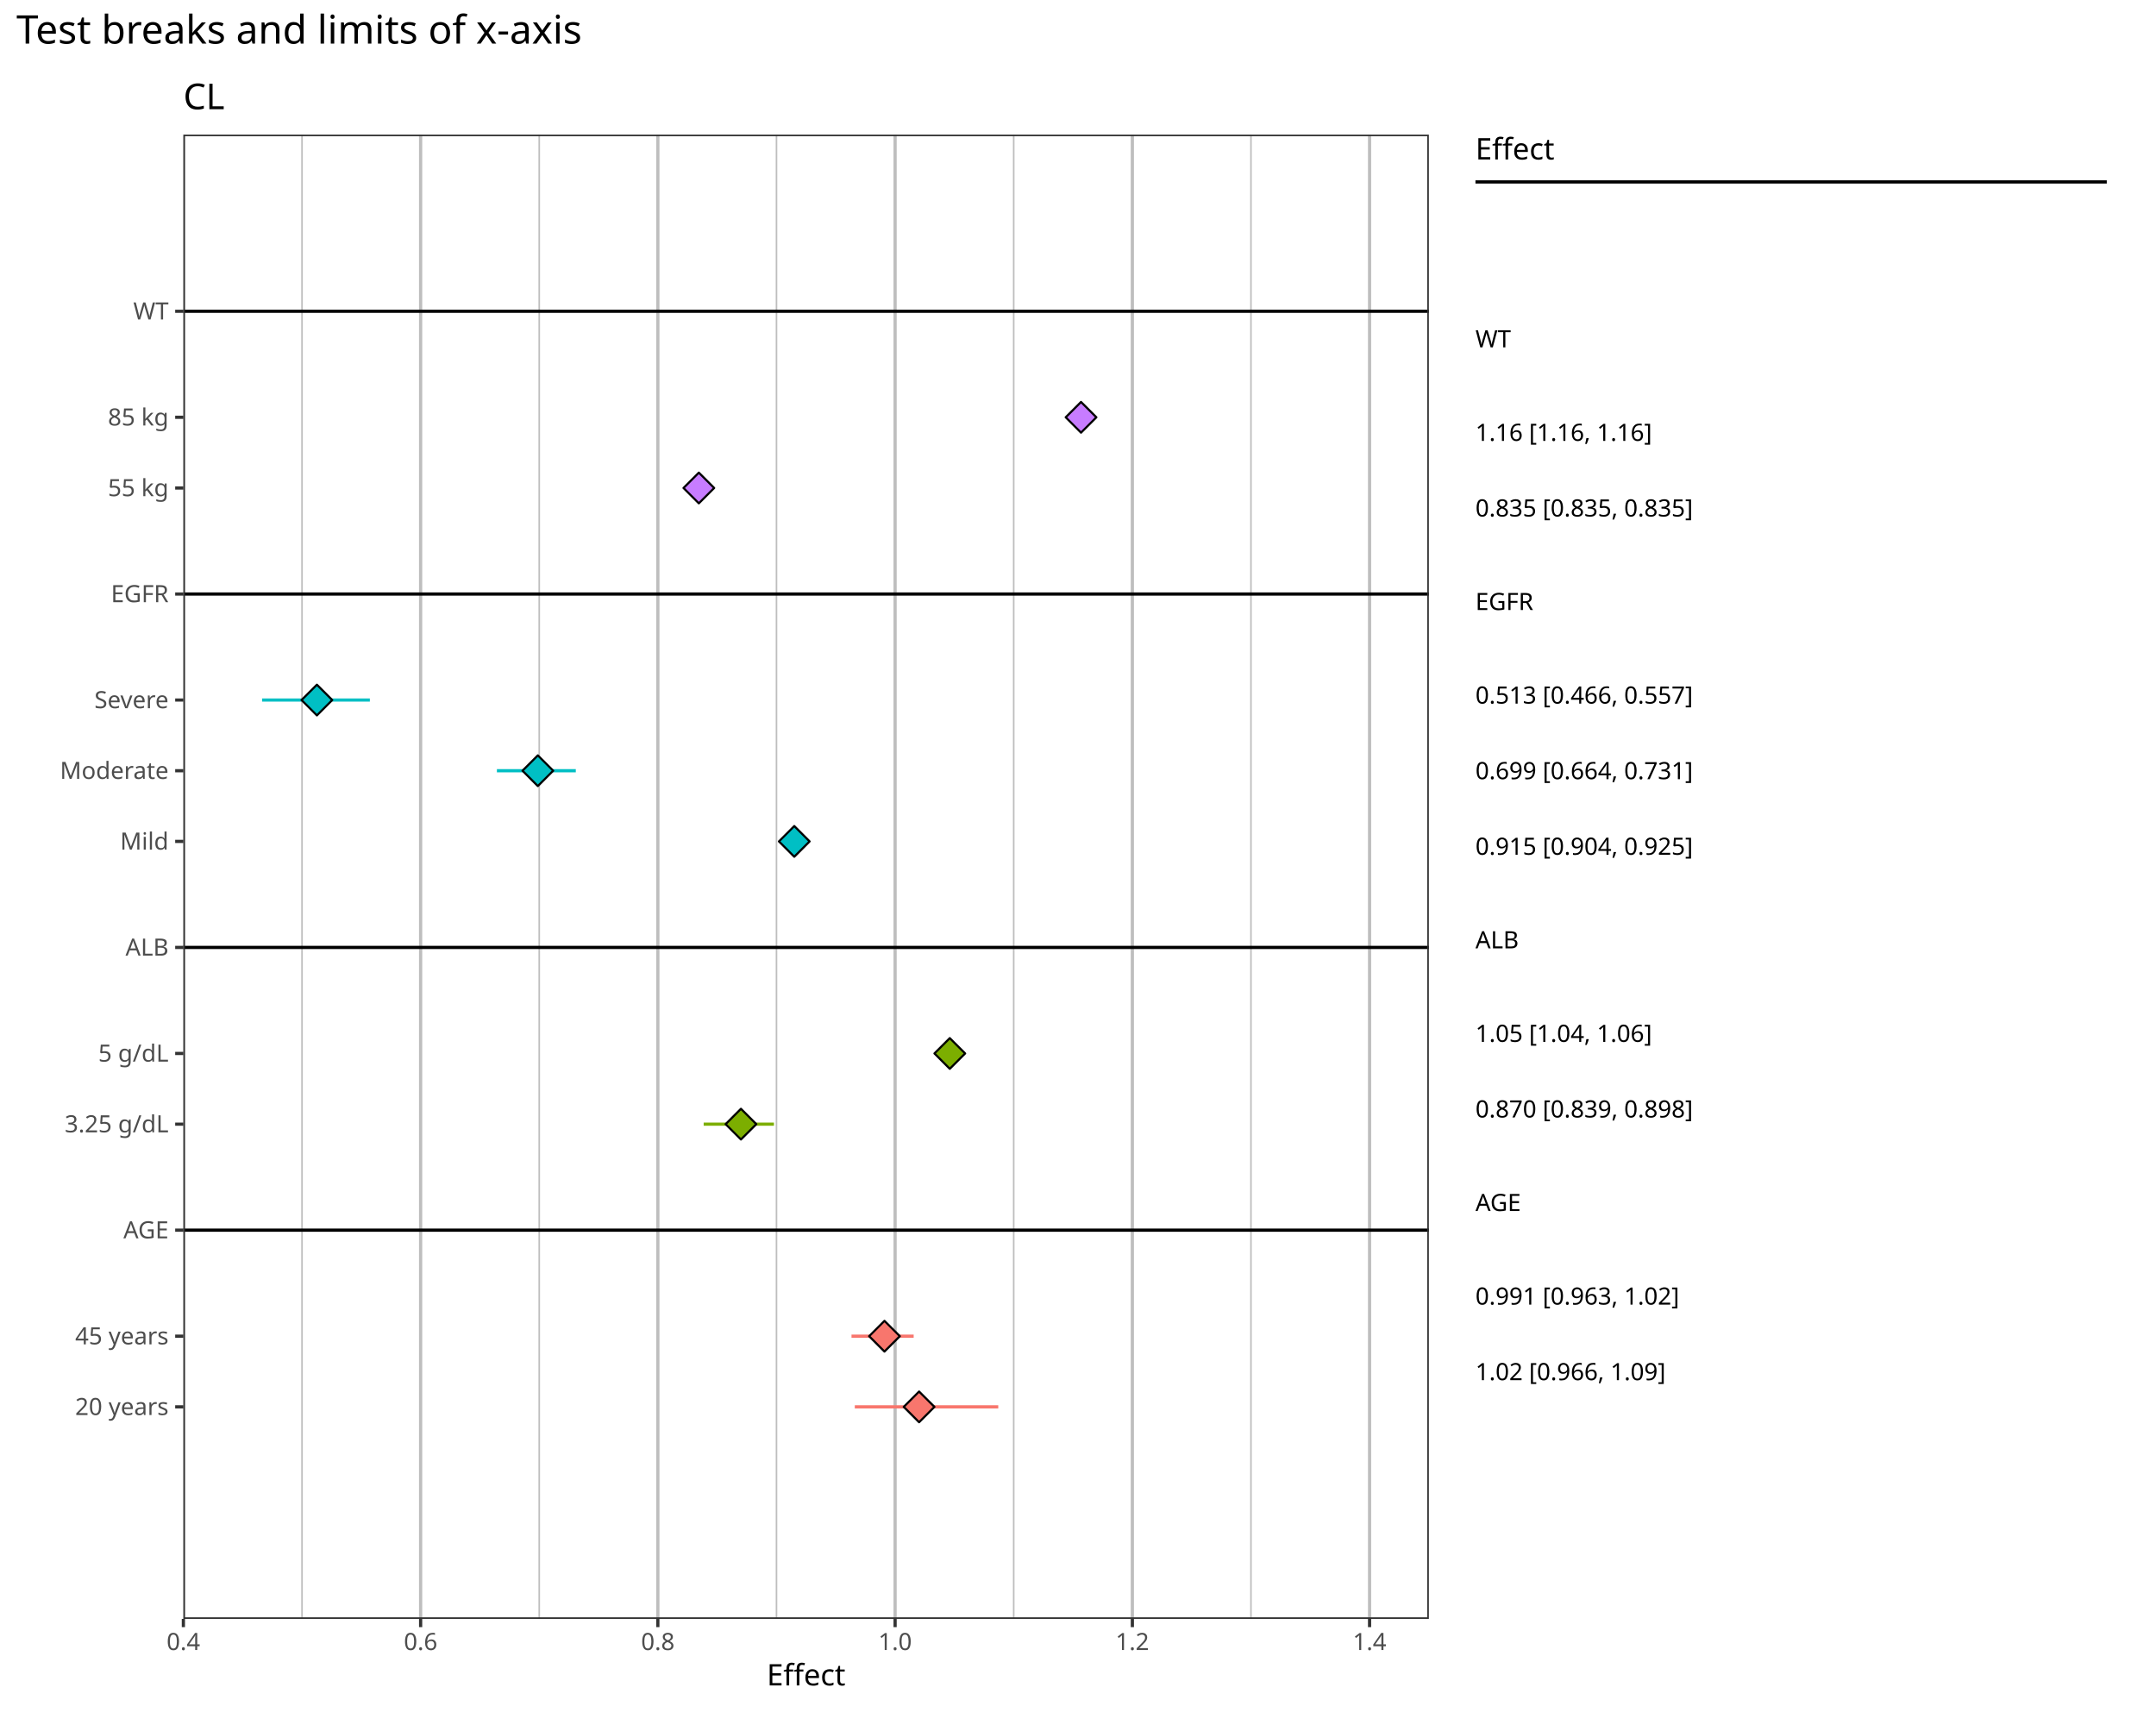
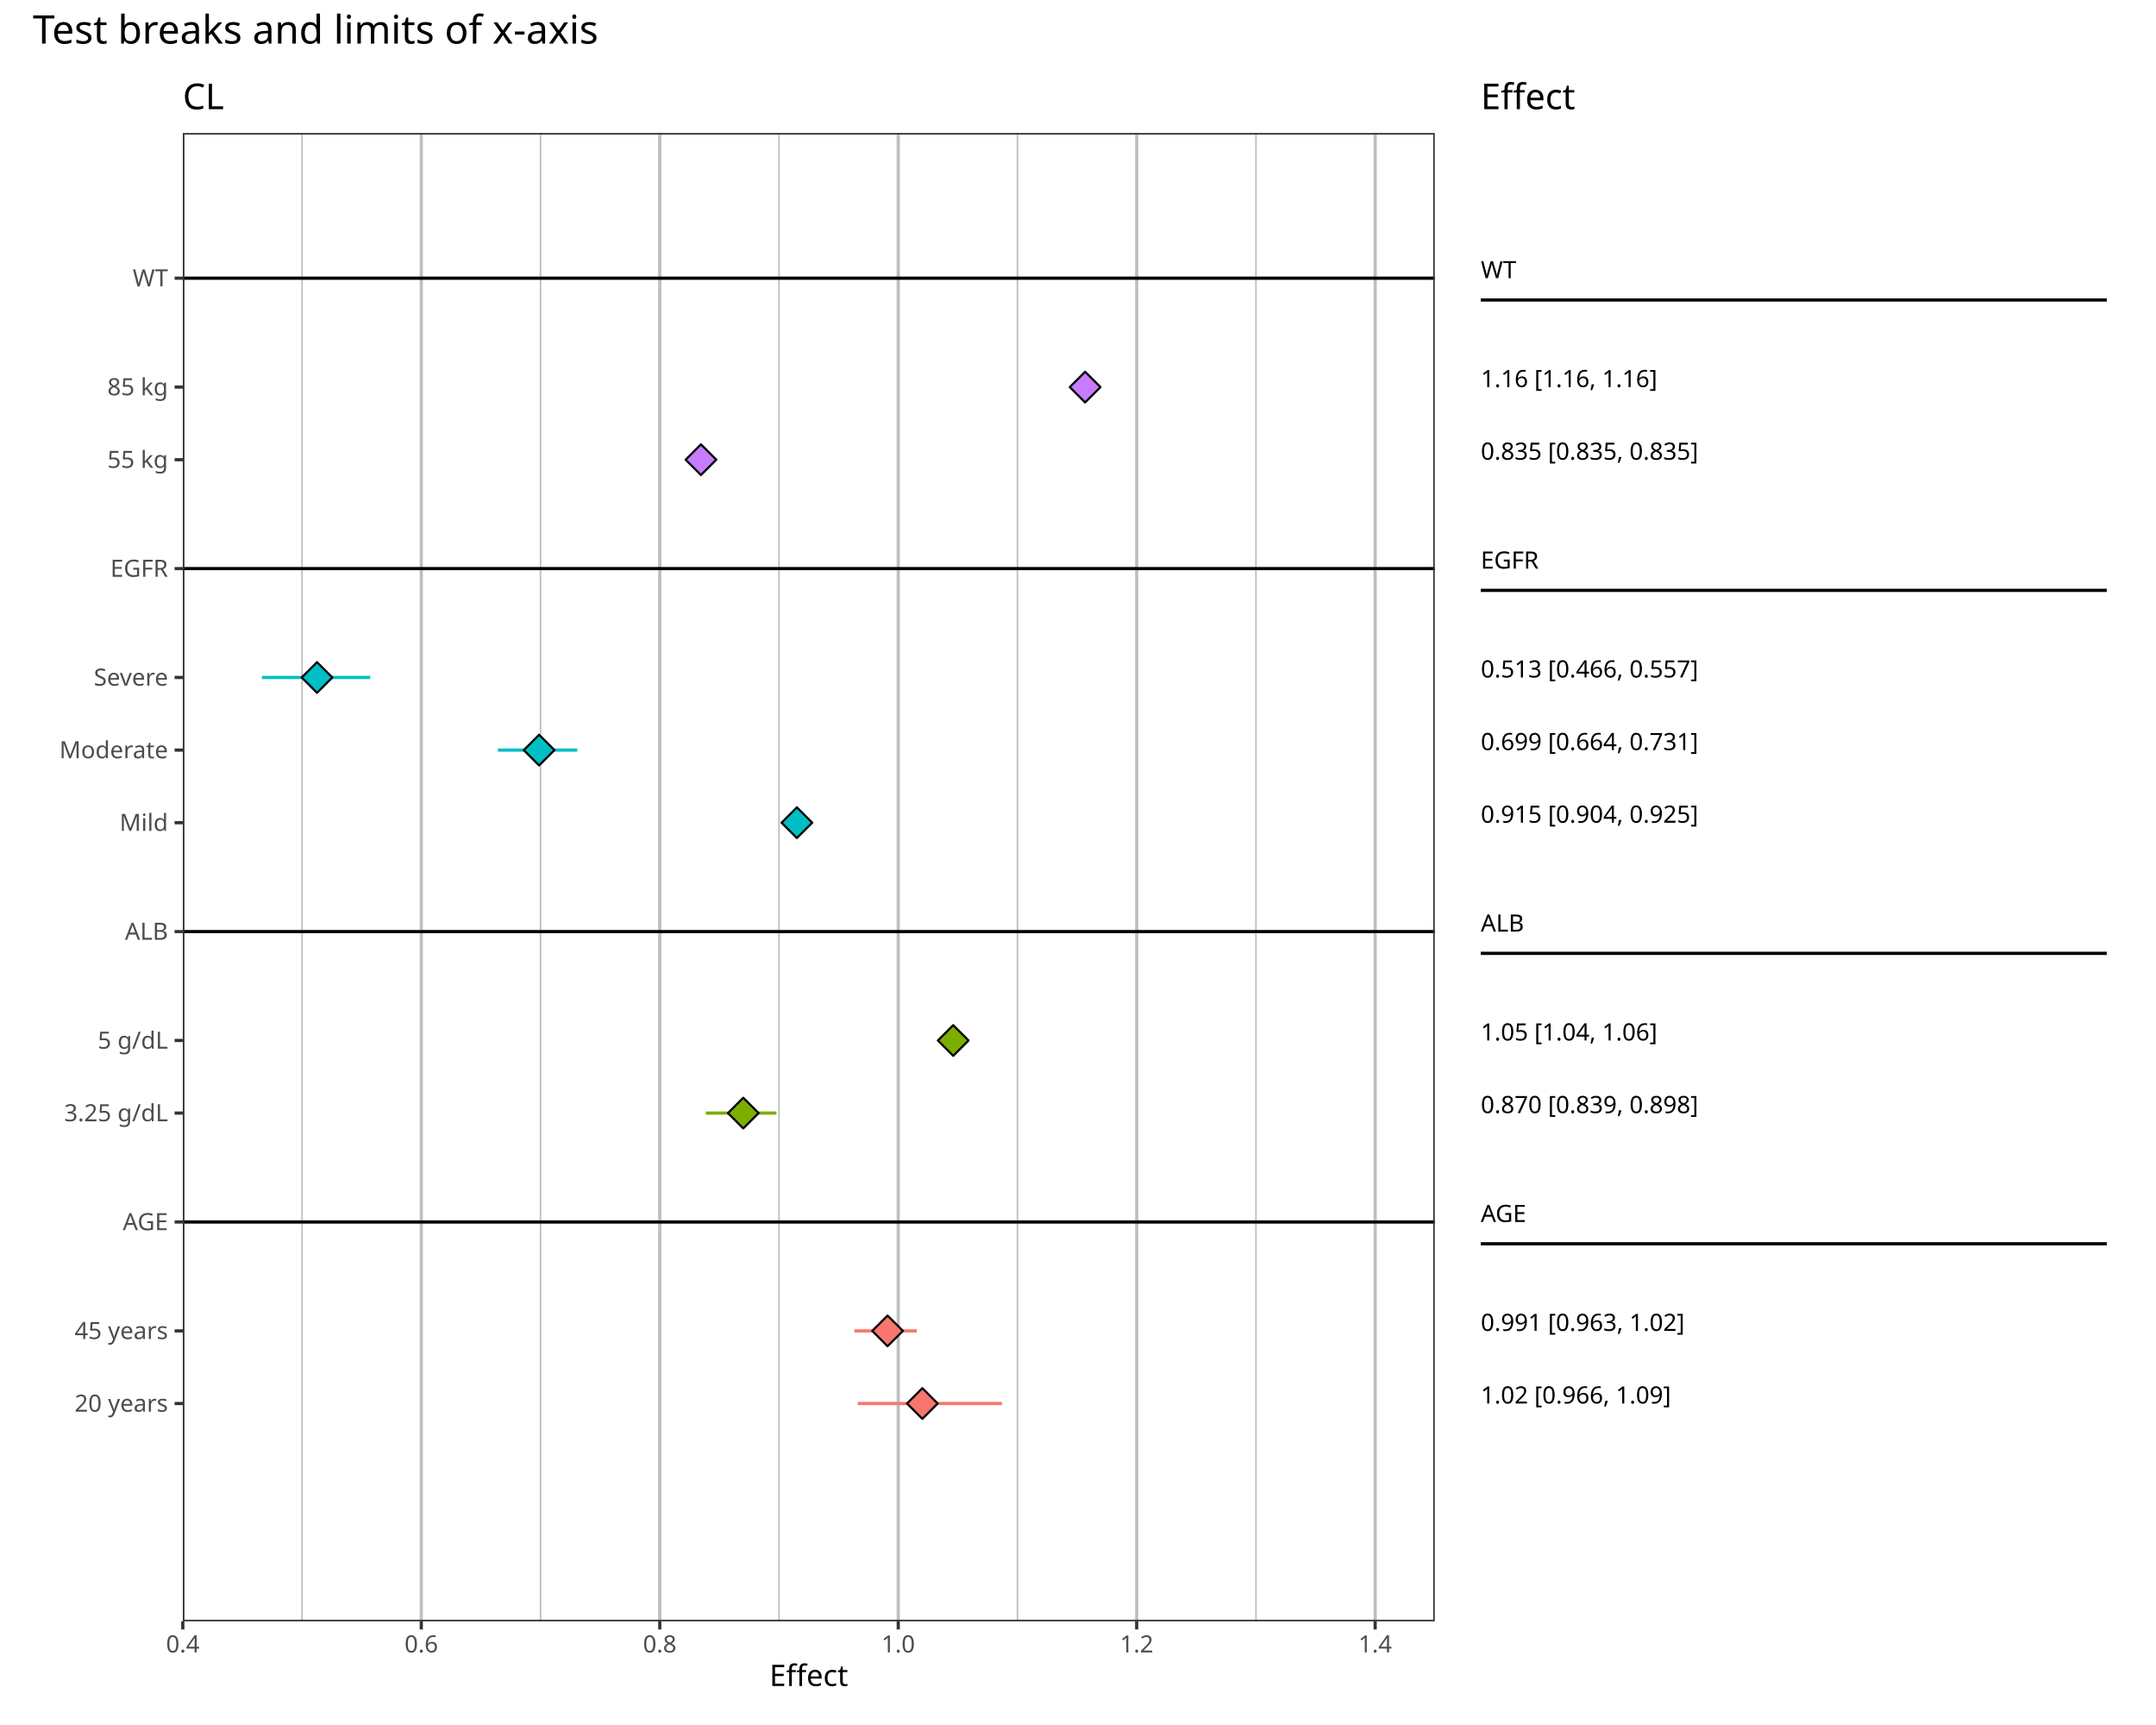
<svg xmlns="http://www.w3.org/2000/svg" class="svglite" data-engine-version="2.0" width="720.00pt" height="576.00pt" viewBox="0 0 720.00 576.00">
  <defs>
    <style type="text/css">
    .svglite line, .svglite polyline, .svglite polygon, .svglite path, .svglite rect, .svglite circle {
      fill: none;
      stroke: #000000;
      stroke-linecap: round;
      stroke-linejoin: round;
      stroke-miterlimit: 10.00;
    }
  </style>
  </defs>
  <rect width="100%" height="100%" style="stroke: none; fill: #FFFFFF;" />
  <defs>
    <clipPath id="cpMC4wMHw3MjAuMDB8MC4wMHw1NzYuMDA=">
      <rect x="0.00" y="0.00" width="720.00" height="576.00" />
    </clipPath>
  </defs>
  <g clip-path="url(#cpMC4wMHw3MjAuMDB8MC4wMHw1NzYuMDA=)">
    <rect x="0.00" y="0.00" width="720.00" height="576.00" style="stroke-width: 1.07; stroke: #FFFFFF; fill: #FFFFFF;" />
  </g>
  <defs>
-     <clipPath id="cpNS40OHw3MTQuNTJ8MjIuNzh8NTcwLjUy">
-       <rect x="5.48" y="22.78" width="709.04" height="547.74" />
+     <clipPath id="cpNjEuMDV8NzAzLjU2fDQ0LjQxfDU0MS4zNw==">
+       <rect x="61.05" y="44.41" width="642.51" height="496.97" />
    </clipPath>
  </defs>
-   <g clip-path="url(#cpNS40OHw3MTQuNTJ8MjIuNzh8NTcwLjUy)">
+   <g clip-path="url(#cpNjEuMDV8NzAzLjU2fDQ0LjQxfDU0MS4zNw==)">
</g>
  <g clip-path="url(#cpMC4wMHw3MjAuMDB8MC4wMHw1NzYuMDA=)">
</g>
  <defs>
-     <clipPath id="cpNS40OHw0NzguMTd8MjIuNzh8NTcwLjUy">
-       <rect x="5.48" y="22.78" width="472.69" height="547.74" />
+     <clipPath id="cpNS40OHw0ODAuMTV8MjIuNzh8NTcwLjUy">
+       <rect x="5.48" y="22.78" width="474.67" height="547.74" />
    </clipPath>
  </defs>
-   <g clip-path="url(#cpNS40OHw0NzguMTd8MjIuNzh8NTcwLjUy)">
-     <rect x="5.48" y="22.78" width="472.69" height="547.74" style="stroke-width: 1.07; stroke: #FFFFFF; fill: #FFFFFF;" />
+   <g clip-path="url(#cpNS40OHw0ODAuMTV8MjIuNzh8NTcwLjUy)">
+     <rect x="5.48" y="22.78" width="474.67" height="547.74" style="stroke-width: 1.07; stroke: #FFFFFF; fill: #FFFFFF;" />
  </g>
  <g clip-path="url(#cpMC4wMHw3MjAuMDB8MC4wMHw1NzYuMDA=)">
</g>
  <defs>
-     <clipPath id="cpNjEuMjR8NDc3LjE4fDQ0Ljk0fDU0MC41OA==">
-       <rect x="61.24" y="44.94" width="415.93" height="495.64" />
+     <clipPath id="cpNjEuMDV8NDc5LjE1fDQ0LjQxfDU0MS4zNw==">
+       <rect x="61.05" y="44.41" width="418.10" height="496.97" />
    </clipPath>
  </defs>
-   <g clip-path="url(#cpNjEuMjR8NDc3LjE4fDQ0Ljk0fDU0MC41OA==)">
-     <rect x="61.24" y="44.94" width="415.93" height="495.64" style="stroke-width: 1.07; stroke: none; fill: #FFFFFF;" />
-     <polyline points="100.86,540.58 100.86,44.94 " style="stroke-width: 0.53; stroke: #BEBEBE; stroke-linecap: butt;" />
-     <polyline points="180.08,540.58 180.08,44.94 " style="stroke-width: 0.53; stroke: #BEBEBE; stroke-linecap: butt;" />
-     <polyline points="259.31,540.58 259.31,44.94 " style="stroke-width: 0.53; stroke: #BEBEBE; stroke-linecap: butt;" />
-     <polyline points="338.53,540.58 338.53,44.94 " style="stroke-width: 0.53; stroke: #BEBEBE; stroke-linecap: butt;" />
-     <polyline points="417.76,540.58 417.76,44.94 " style="stroke-width: 0.53; stroke: #BEBEBE; stroke-linecap: butt;" />
-     <polyline points="61.24,540.58 61.24,44.94 " style="stroke-width: 1.07; stroke: #BEBEBE; stroke-linecap: butt;" />
-     <polyline points="140.47,540.58 140.47,44.94 " style="stroke-width: 1.07; stroke: #BEBEBE; stroke-linecap: butt;" />
-     <polyline points="219.69,540.58 219.69,44.94 " style="stroke-width: 1.07; stroke: #BEBEBE; stroke-linecap: butt;" />
-     <polyline points="298.92,540.58 298.92,44.94 " style="stroke-width: 1.07; stroke: #BEBEBE; stroke-linecap: butt;" />
-     <polyline points="378.15,540.58 378.15,44.94 " style="stroke-width: 1.07; stroke: #BEBEBE; stroke-linecap: butt;" />
-     <polyline points="457.37,540.58 457.37,44.94 " style="stroke-width: 1.07; stroke: #BEBEBE; stroke-linecap: butt;" />
-     <line x1="-97.21" y1="540.58" x2="-97.21" y2="44.94" style="stroke-width: 1.07; stroke-dasharray: 1.42,4.27,5.69,4.27; stroke-linecap: butt;" />
-     <polyline points="333.37,469.77 333.37,469.77 " style="stroke-width: 1.07; stroke: #F8766D; stroke-linecap: butt;" />
-     <polyline points="333.37,469.77 285.46,469.77 " style="stroke-width: 1.07; stroke: #F8766D; stroke-linecap: butt;" />
-     <polyline points="285.46,469.77 285.46,469.77 " style="stroke-width: 1.07; stroke: #F8766D; stroke-linecap: butt;" />
-     <polyline points="305.12,446.17 305.12,446.17 " style="stroke-width: 1.07; stroke: #F8766D; stroke-linecap: butt;" />
-     <polyline points="305.12,446.17 284.36,446.17 " style="stroke-width: 1.07; stroke: #F8766D; stroke-linecap: butt;" />
-     <polyline points="284.36,446.17 284.36,446.17 " style="stroke-width: 1.07; stroke: #F8766D; stroke-linecap: butt;" />
-     <polyline points="258.46,375.37 258.46,375.37 " style="stroke-width: 1.07; stroke: #7CAE00; stroke-linecap: butt;" />
-     <polyline points="258.46,375.37 234.99,375.37 " style="stroke-width: 1.07; stroke: #7CAE00; stroke-linecap: butt;" />
-     <polyline points="234.99,375.37 234.99,375.37 " style="stroke-width: 1.07; stroke: #7CAE00; stroke-linecap: butt;" />
-     <polyline points="322.15,351.76 322.15,351.76 " style="stroke-width: 1.07; stroke: #7CAE00; stroke-linecap: butt;" />
-     <polyline points="322.15,351.76 312.98,351.76 " style="stroke-width: 1.07; stroke: #7CAE00; stroke-linecap: butt;" />
-     <polyline points="312.98,351.76 312.98,351.76 " style="stroke-width: 1.07; stroke: #7CAE00; stroke-linecap: butt;" />
-     <polyline points="269.30,280.96 269.30,280.96 " style="stroke-width: 1.07; stroke: #00BFC4; stroke-linecap: butt;" />
-     <polyline points="269.30,280.96 260.73,280.96 " style="stroke-width: 1.07; stroke: #00BFC4; stroke-linecap: butt;" />
-     <polyline points="260.73,280.96 260.73,280.96 " style="stroke-width: 1.07; stroke: #00BFC4; stroke-linecap: butt;" />
-     <polyline points="192.29,257.35 192.29,257.35 " style="stroke-width: 1.07; stroke: #00BFC4; stroke-linecap: butt;" />
-     <polyline points="192.29,257.35 165.94,257.35 " style="stroke-width: 1.07; stroke: #00BFC4; stroke-linecap: butt;" />
-     <polyline points="165.94,257.35 165.94,257.35 " style="stroke-width: 1.07; stroke: #00BFC4; stroke-linecap: butt;" />
-     <polyline points="123.51,233.75 123.51,233.75 " style="stroke-width: 1.07; stroke: #00BFC4; stroke-linecap: butt;" />
-     <polyline points="123.51,233.75 87.52,233.75 " style="stroke-width: 1.07; stroke: #00BFC4; stroke-linecap: butt;" />
-     <polyline points="87.52,233.75 87.52,233.75 " style="stroke-width: 1.07; stroke: #00BFC4; stroke-linecap: butt;" />
-     <polyline points="233.38,162.95 233.38,162.95 " style="stroke-width: 1.07; stroke: #C77CFF; stroke-linecap: butt;" />
-     <polyline points="233.38,162.95 233.38,162.95 " style="stroke-width: 1.07; stroke: #C77CFF; stroke-linecap: butt;" />
-     <polyline points="233.38,162.95 233.38,162.95 " style="stroke-width: 1.07; stroke: #C77CFF; stroke-linecap: butt;" />
-     <polyline points="361.01,139.34 361.01,139.34 " style="stroke-width: 1.07; stroke: #C77CFF; stroke-linecap: butt;" />
-     <polyline points="361.01,139.34 361.01,139.34 " style="stroke-width: 1.07; stroke: #C77CFF; stroke-linecap: butt;" />
-     <polyline points="361.01,139.34 361.01,139.34 " style="stroke-width: 1.07; stroke: #C77CFF; stroke-linecap: butt;" />
-     <polygon points="306.93,474.90 312.06,469.77 306.93,464.65 301.81,469.77 " style="stroke-width: 0.71; fill: #F8766D;" />
-     <polygon points="295.37,451.30 300.50,446.17 295.37,441.05 290.25,446.17 " style="stroke-width: 0.71; fill: #F8766D;" />
-     <polygon points="247.44,380.49 252.57,375.37 247.44,370.24 242.32,375.37 " style="stroke-width: 0.71; fill: #7CAE00;" />
-     <polygon points="317.18,356.89 322.31,351.76 317.18,346.64 312.06,351.76 " style="stroke-width: 0.71; fill: #7CAE00;" />
-     <polygon points="265.25,286.08 270.37,280.96 265.25,275.83 260.13,280.96 " style="stroke-width: 0.71; fill: #00BFC4;" />
-     <polygon points="179.61,262.48 184.74,257.35 179.61,252.23 174.49,257.35 " style="stroke-width: 0.71; fill: #00BFC4;" />
-     <polygon points="105.83,238.88 110.95,233.75 105.83,228.63 100.70,233.75 " style="stroke-width: 0.71; fill: #00BFC4;" />
-     <polygon points="233.38,168.07 238.50,162.95 233.38,157.82 228.25,162.95 " style="stroke-width: 0.71; fill: #C77CFF;" />
-     <polygon points="361.01,144.47 366.14,139.34 361.01,134.22 355.89,139.34 " style="stroke-width: 0.71; fill: #C77CFF;" />
-     <line x1="61.24" y1="103.94" x2="477.18" y2="103.94" style="stroke-width: 1.07; stroke-linecap: butt;" />
-     <line x1="61.24" y1="198.35" x2="477.18" y2="198.35" style="stroke-width: 1.07; stroke-linecap: butt;" />
-     <line x1="61.24" y1="316.36" x2="477.18" y2="316.36" style="stroke-width: 1.07; stroke-linecap: butt;" />
-     <line x1="61.24" y1="410.77" x2="477.18" y2="410.77" style="stroke-width: 1.07; stroke-linecap: butt;" />
-     <rect x="61.24" y="44.94" width="415.93" height="495.64" style="stroke-width: 1.07; stroke: #333333;" />
+   <g clip-path="url(#cpNjEuMDV8NDc5LjE1fDQ0LjQxfDU0MS4zNw==)">
+     <rect x="61.05" y="44.41" width="418.10" height="496.97" style="stroke-width: 1.07; stroke: none; fill: #FFFFFF;" />
+     <polyline points="100.87,541.37 100.87,44.41 " style="stroke-width: 0.53; stroke: #BEBEBE; stroke-linecap: butt;" />
+     <polyline points="180.51,541.37 180.51,44.41 " style="stroke-width: 0.53; stroke: #BEBEBE; stroke-linecap: butt;" />
+     <polyline points="260.15,541.37 260.15,44.41 " style="stroke-width: 0.53; stroke: #BEBEBE; stroke-linecap: butt;" />
+     <polyline points="339.78,541.37 339.78,44.41 " style="stroke-width: 0.53; stroke: #BEBEBE; stroke-linecap: butt;" />
+     <polyline points="419.42,541.37 419.42,44.41 " style="stroke-width: 0.53; stroke: #BEBEBE; stroke-linecap: butt;" />
+     <polyline points="61.05,541.37 61.05,44.41 " style="stroke-width: 1.07; stroke: #BEBEBE; stroke-linecap: butt;" />
+     <polyline points="140.69,541.37 140.69,44.41 " style="stroke-width: 1.07; stroke: #BEBEBE; stroke-linecap: butt;" />
+     <polyline points="220.33,541.37 220.33,44.41 " style="stroke-width: 1.07; stroke: #BEBEBE; stroke-linecap: butt;" />
+     <polyline points="299.97,541.37 299.97,44.41 " style="stroke-width: 1.07; stroke: #BEBEBE; stroke-linecap: butt;" />
+     <polyline points="379.60,541.37 379.60,44.41 " style="stroke-width: 1.07; stroke: #BEBEBE; stroke-linecap: butt;" />
+     <polyline points="459.24,541.37 459.24,44.41 " style="stroke-width: 1.07; stroke: #BEBEBE; stroke-linecap: butt;" />
+     <line x1="-98.22" y1="541.37" x2="-98.22" y2="44.41" style="stroke-width: 1.07; stroke-dasharray: 1.42,4.27,5.69,4.27; stroke-linecap: butt;" />
+     <polyline points="334.60,468.65 334.60,468.65 " style="stroke-width: 1.07; stroke: #F8766D; stroke-linecap: butt;" />
+     <polyline points="334.60,468.65 286.44,468.65 " style="stroke-width: 1.07; stroke: #F8766D; stroke-linecap: butt;" />
+     <polyline points="286.44,468.65 286.44,468.65 " style="stroke-width: 1.07; stroke: #F8766D; stroke-linecap: butt;" />
+     <polyline points="306.19,444.40 306.19,444.40 " style="stroke-width: 1.07; stroke: #F8766D; stroke-linecap: butt;" />
+     <polyline points="306.19,444.40 285.33,444.40 " style="stroke-width: 1.07; stroke: #F8766D; stroke-linecap: butt;" />
+     <polyline points="285.33,444.40 285.33,444.40 " style="stroke-width: 1.07; stroke: #F8766D; stroke-linecap: butt;" />
+     <polyline points="259.30,371.68 259.30,371.68 " style="stroke-width: 1.07; stroke: #7CAE00; stroke-linecap: butt;" />
+     <polyline points="259.30,371.68 235.70,371.68 " style="stroke-width: 1.07; stroke: #7CAE00; stroke-linecap: butt;" />
+     <polyline points="235.70,371.68 235.70,371.68 " style="stroke-width: 1.07; stroke: #7CAE00; stroke-linecap: butt;" />
+     <polyline points="323.31,347.43 323.31,347.43 " style="stroke-width: 1.07; stroke: #7CAE00; stroke-linecap: butt;" />
+     <polyline points="323.31,347.43 314.10,347.43 " style="stroke-width: 1.07; stroke: #7CAE00; stroke-linecap: butt;" />
+     <polyline points="314.10,347.43 314.10,347.43 " style="stroke-width: 1.07; stroke: #7CAE00; stroke-linecap: butt;" />
+     <polyline points="270.19,274.71 270.19,274.71 " style="stroke-width: 1.07; stroke: #00BFC4; stroke-linecap: butt;" />
+     <polyline points="270.19,274.71 261.57,274.71 " style="stroke-width: 1.07; stroke: #00BFC4; stroke-linecap: butt;" />
+     <polyline points="261.57,274.71 261.57,274.71 " style="stroke-width: 1.07; stroke: #00BFC4; stroke-linecap: butt;" />
+     <polyline points="192.78,250.47 192.78,250.47 " style="stroke-width: 1.07; stroke: #00BFC4; stroke-linecap: butt;" />
+     <polyline points="192.78,250.47 166.29,250.47 " style="stroke-width: 1.07; stroke: #00BFC4; stroke-linecap: butt;" />
+     <polyline points="166.29,250.47 166.29,250.47 " style="stroke-width: 1.07; stroke: #00BFC4; stroke-linecap: butt;" />
+     <polyline points="123.65,226.22 123.65,226.22 " style="stroke-width: 1.07; stroke: #00BFC4; stroke-linecap: butt;" />
+     <polyline points="123.65,226.22 87.47,226.22 " style="stroke-width: 1.07; stroke: #00BFC4; stroke-linecap: butt;" />
+     <polyline points="87.47,226.22 87.47,226.22 " style="stroke-width: 1.07; stroke: #00BFC4; stroke-linecap: butt;" />
+     <polyline points="234.08,153.50 234.08,153.50 " style="stroke-width: 1.07; stroke: #C77CFF; stroke-linecap: butt;" />
+     <polyline points="234.08,153.50 234.08,153.50 " style="stroke-width: 1.07; stroke: #C77CFF; stroke-linecap: butt;" />
+     <polyline points="234.08,153.50 234.08,153.50 " style="stroke-width: 1.07; stroke: #C77CFF; stroke-linecap: butt;" />
+     <polyline points="362.38,129.26 362.38,129.26 " style="stroke-width: 1.07; stroke: #C77CFF; stroke-linecap: butt;" />
+     <polyline points="362.38,129.26 362.38,129.26 " style="stroke-width: 1.07; stroke: #C77CFF; stroke-linecap: butt;" />
+     <polyline points="362.38,129.26 362.38,129.26 " style="stroke-width: 1.07; stroke: #C77CFF; stroke-linecap: butt;" />
+     <polygon points="308.02,473.77 313.14,468.65 308.02,463.52 302.90,468.65 " style="stroke-width: 0.71; fill: #F8766D;" />
+     <polygon points="296.40,449.53 301.53,444.40 296.40,439.28 291.28,444.40 " style="stroke-width: 0.71; fill: #F8766D;" />
+     <polygon points="248.22,376.80 253.34,371.68 248.22,366.55 243.10,371.68 " style="stroke-width: 0.71; fill: #7CAE00;" />
+     <polygon points="318.32,352.56 323.45,347.43 318.32,342.31 313.20,347.43 " style="stroke-width: 0.71; fill: #7CAE00;" />
+     <polygon points="266.12,279.83 271.25,274.71 266.12,269.58 261.00,274.71 " style="stroke-width: 0.71; fill: #00BFC4;" />
+     <polygon points="180.04,255.59 185.16,250.47 180.04,245.34 174.91,250.47 " style="stroke-width: 0.71; fill: #00BFC4;" />
+     <polygon points="105.87,231.35 110.99,226.22 105.87,221.10 100.75,226.22 " style="stroke-width: 0.71; fill: #00BFC4;" />
+     <polygon points="234.08,158.62 239.21,153.50 234.08,148.37 228.96,153.50 " style="stroke-width: 0.71; fill: #C77CFF;" />
+     <polygon points="362.38,134.38 367.51,129.26 362.38,124.13 357.26,129.26 " style="stroke-width: 0.71; fill: #C77CFF;" />
+     <line x1="61.05" y1="92.89" x2="479.15" y2="92.89" style="stroke-width: 1.07; stroke-linecap: butt;" />
+     <line x1="61.05" y1="189.86" x2="479.15" y2="189.86" style="stroke-width: 1.07; stroke-linecap: butt;" />
+     <line x1="61.05" y1="311.07" x2="479.15" y2="311.07" style="stroke-width: 1.07; stroke-linecap: butt;" />
+     <line x1="61.05" y1="408.04" x2="479.15" y2="408.04" style="stroke-width: 1.07; stroke-linecap: butt;" />
+     <rect x="61.05" y="44.41" width="418.10" height="496.97" style="stroke-width: 1.07; stroke: #333333;" />
  </g>
  <g clip-path="url(#cpMC4wMHw3MjAuMDB8MC4wMHw1NzYuMDA=)">
-     <text x="56.31" y="106.67" text-anchor="end" style="font-size: 7.94px; fill: #4D4D4D; font-family: sans;" textLength="12.34px" lengthAdjust="spacingAndGlyphs">WT</text>
-     <text x="56.31" y="142.08" text-anchor="end" style="font-size: 7.94px; fill: #4D4D4D; font-family: sans;" textLength="19.42px" lengthAdjust="spacingAndGlyphs">85 kg</text>
-     <text x="56.31" y="165.68" text-anchor="end" style="font-size: 7.94px; fill: #4D4D4D; font-family: sans;" textLength="19.42px" lengthAdjust="spacingAndGlyphs">55 kg</text>
-     <text x="56.31" y="201.08" text-anchor="end" style="font-size: 7.94px; fill: #4D4D4D; font-family: sans;" textLength="22.05px" lengthAdjust="spacingAndGlyphs">EGFR</text>
-     <text x="56.31" y="236.48" text-anchor="end" style="font-size: 7.94px; fill: #4D4D4D; font-family: sans;" textLength="25.15px" lengthAdjust="spacingAndGlyphs">Severe</text>
-     <text x="56.31" y="260.09" text-anchor="end" style="font-size: 7.94px; fill: #4D4D4D; font-family: sans;" textLength="33.54px" lengthAdjust="spacingAndGlyphs">Moderate</text>
-     <text x="56.31" y="283.69" text-anchor="end" style="font-size: 7.94px; fill: #4D4D4D; font-family: sans;" textLength="14.55px" lengthAdjust="spacingAndGlyphs">Mild</text>
-     <text x="56.31" y="319.09" text-anchor="end" style="font-size: 7.94px; fill: #4D4D4D; font-family: sans;" textLength="15.01px" lengthAdjust="spacingAndGlyphs">ALB</text>
-     <text x="56.31" y="354.49" text-anchor="end" style="font-size: 7.94px; fill: #4D4D4D; font-family: sans;" textLength="22.07px" lengthAdjust="spacingAndGlyphs">5 g/dL</text>
-     <text x="56.31" y="378.10" text-anchor="end" style="font-size: 7.94px; fill: #4D4D4D; font-family: sans;" textLength="33.10px" lengthAdjust="spacingAndGlyphs">3.25 g/dL</text>
-     <text x="56.31" y="413.50" text-anchor="end" style="font-size: 7.94px; fill: #4D4D4D; font-family: sans;" textLength="16.77px" lengthAdjust="spacingAndGlyphs">AGE</text>
-     <text x="56.31" y="448.90" text-anchor="end" style="font-size: 7.94px; fill: #4D4D4D; font-family: sans;" textLength="30.45px" lengthAdjust="spacingAndGlyphs">45 years</text>
-     <text x="56.31" y="472.50" text-anchor="end" style="font-size: 7.94px; fill: #4D4D4D; font-family: sans;" textLength="30.45px" lengthAdjust="spacingAndGlyphs">20 years</text>
-     <polyline points="58.50,103.94 61.24,103.94 " style="stroke-width: 1.07; stroke: #333333; stroke-linecap: butt;" />
-     <polyline points="58.50,139.34 61.24,139.34 " style="stroke-width: 1.07; stroke: #333333; stroke-linecap: butt;" />
-     <polyline points="58.50,162.95 61.24,162.95 " style="stroke-width: 1.07; stroke: #333333; stroke-linecap: butt;" />
-     <polyline points="58.50,198.35 61.24,198.35 " style="stroke-width: 1.07; stroke: #333333; stroke-linecap: butt;" />
-     <polyline points="58.50,233.75 61.24,233.75 " style="stroke-width: 1.07; stroke: #333333; stroke-linecap: butt;" />
-     <polyline points="58.50,257.35 61.24,257.35 " style="stroke-width: 1.07; stroke: #333333; stroke-linecap: butt;" />
-     <polyline points="58.50,280.96 61.24,280.96 " style="stroke-width: 1.07; stroke: #333333; stroke-linecap: butt;" />
-     <polyline points="58.50,316.36 61.24,316.36 " style="stroke-width: 1.07; stroke: #333333; stroke-linecap: butt;" />
-     <polyline points="58.50,351.76 61.24,351.76 " style="stroke-width: 1.07; stroke: #333333; stroke-linecap: butt;" />
-     <polyline points="58.50,375.37 61.24,375.37 " style="stroke-width: 1.07; stroke: #333333; stroke-linecap: butt;" />
-     <polyline points="58.50,410.77 61.24,410.77 " style="stroke-width: 1.07; stroke: #333333; stroke-linecap: butt;" />
-     <polyline points="58.50,446.17 61.24,446.17 " style="stroke-width: 1.07; stroke: #333333; stroke-linecap: butt;" />
-     <polyline points="58.50,469.77 61.24,469.77 " style="stroke-width: 1.07; stroke: #333333; stroke-linecap: butt;" />
-     <polyline points="61.24,543.32 61.24,540.58 " style="stroke-width: 1.07; stroke: #333333; stroke-linecap: butt;" />
-     <polyline points="140.47,543.32 140.47,540.58 " style="stroke-width: 1.07; stroke: #333333; stroke-linecap: butt;" />
-     <polyline points="219.69,543.32 219.69,540.58 " style="stroke-width: 1.07; stroke: #333333; stroke-linecap: butt;" />
-     <polyline points="298.92,543.32 298.92,540.58 " style="stroke-width: 1.07; stroke: #333333; stroke-linecap: butt;" />
-     <polyline points="378.15,543.32 378.15,540.58 " style="stroke-width: 1.07; stroke: #333333; stroke-linecap: butt;" />
-     <polyline points="457.37,543.32 457.37,540.58 " style="stroke-width: 1.07; stroke: #333333; stroke-linecap: butt;" />
-     <text x="61.24" y="550.97" text-anchor="middle" style="font-size: 7.94px; fill: #4D4D4D; font-family: sans;" textLength="11.03px" lengthAdjust="spacingAndGlyphs">0.4</text>
-     <text x="140.47" y="550.97" text-anchor="middle" style="font-size: 7.94px; fill: #4D4D4D; font-family: sans;" textLength="11.03px" lengthAdjust="spacingAndGlyphs">0.6</text>
-     <text x="219.69" y="550.97" text-anchor="middle" style="font-size: 7.94px; fill: #4D4D4D; font-family: sans;" textLength="11.03px" lengthAdjust="spacingAndGlyphs">0.8</text>
-     <text x="298.92" y="550.97" text-anchor="middle" style="font-size: 7.94px; fill: #4D4D4D; font-family: sans;" textLength="11.03px" lengthAdjust="spacingAndGlyphs">1.0</text>
-     <text x="378.15" y="550.97" text-anchor="middle" style="font-size: 7.94px; fill: #4D4D4D; font-family: sans;" textLength="11.03px" lengthAdjust="spacingAndGlyphs">1.2</text>
-     <text x="457.37" y="550.97" text-anchor="middle" style="font-size: 7.94px; fill: #4D4D4D; font-family: sans;" textLength="11.03px" lengthAdjust="spacingAndGlyphs">1.4</text>
-     <text x="269.21" y="562.79" text-anchor="middle" style="font-size: 9.92px; font-family: sans;" textLength="25.37px" lengthAdjust="spacingAndGlyphs">Effect</text>
-     <text x="61.24" y="36.46" style="font-size: 11.91px; font-family: sans;" textLength="15.22px" lengthAdjust="spacingAndGlyphs">CL</text>
+     <text x="56.12" y="95.62" text-anchor="end" style="font-size: 7.94px; fill: #4D4D4D; font-family: sans;" textLength="12.34px" lengthAdjust="spacingAndGlyphs">WT</text>
+     <text x="56.12" y="131.99" text-anchor="end" style="font-size: 7.94px; fill: #4D4D4D; font-family: sans;" textLength="19.42px" lengthAdjust="spacingAndGlyphs">85 kg</text>
+     <text x="56.12" y="156.23" text-anchor="end" style="font-size: 7.94px; fill: #4D4D4D; font-family: sans;" textLength="19.42px" lengthAdjust="spacingAndGlyphs">55 kg</text>
+     <text x="56.12" y="192.59" text-anchor="end" style="font-size: 7.94px; fill: #4D4D4D; font-family: sans;" textLength="22.05px" lengthAdjust="spacingAndGlyphs">EGFR</text>
+     <text x="56.12" y="228.95" text-anchor="end" style="font-size: 7.94px; fill: #4D4D4D; font-family: sans;" textLength="25.15px" lengthAdjust="spacingAndGlyphs">Severe</text>
+     <text x="56.12" y="253.20" text-anchor="end" style="font-size: 7.94px; fill: #4D4D4D; font-family: sans;" textLength="33.54px" lengthAdjust="spacingAndGlyphs">Moderate</text>
+     <text x="56.12" y="277.44" text-anchor="end" style="font-size: 7.94px; fill: #4D4D4D; font-family: sans;" textLength="14.55px" lengthAdjust="spacingAndGlyphs">Mild</text>
+     <text x="56.12" y="313.80" text-anchor="end" style="font-size: 7.94px; fill: #4D4D4D; font-family: sans;" textLength="15.01px" lengthAdjust="spacingAndGlyphs">ALB</text>
+     <text x="56.12" y="350.17" text-anchor="end" style="font-size: 7.94px; fill: #4D4D4D; font-family: sans;" textLength="22.07px" lengthAdjust="spacingAndGlyphs">5 g/dL</text>
+     <text x="56.12" y="374.41" text-anchor="end" style="font-size: 7.94px; fill: #4D4D4D; font-family: sans;" textLength="33.10px" lengthAdjust="spacingAndGlyphs">3.25 g/dL</text>
+     <text x="56.12" y="410.77" text-anchor="end" style="font-size: 7.94px; fill: #4D4D4D; font-family: sans;" textLength="16.77px" lengthAdjust="spacingAndGlyphs">AGE</text>
+     <text x="56.12" y="447.13" text-anchor="end" style="font-size: 7.94px; fill: #4D4D4D; font-family: sans;" textLength="30.45px" lengthAdjust="spacingAndGlyphs">45 years</text>
+     <text x="56.12" y="471.38" text-anchor="end" style="font-size: 7.94px; fill: #4D4D4D; font-family: sans;" textLength="30.45px" lengthAdjust="spacingAndGlyphs">20 years</text>
+     <polyline points="58.31,92.89 61.05,92.89 " style="stroke-width: 1.07; stroke: #333333; stroke-linecap: butt;" />
+     <polyline points="58.31,129.26 61.05,129.26 " style="stroke-width: 1.07; stroke: #333333; stroke-linecap: butt;" />
+     <polyline points="58.31,153.50 61.05,153.50 " style="stroke-width: 1.07; stroke: #333333; stroke-linecap: butt;" />
+     <polyline points="58.31,189.86 61.05,189.86 " style="stroke-width: 1.07; stroke: #333333; stroke-linecap: butt;" />
+     <polyline points="58.31,226.22 61.05,226.22 " style="stroke-width: 1.07; stroke: #333333; stroke-linecap: butt;" />
+     <polyline points="58.31,250.47 61.05,250.47 " style="stroke-width: 1.07; stroke: #333333; stroke-linecap: butt;" />
+     <polyline points="58.31,274.71 61.05,274.71 " style="stroke-width: 1.07; stroke: #333333; stroke-linecap: butt;" />
+     <polyline points="58.31,311.07 61.05,311.07 " style="stroke-width: 1.07; stroke: #333333; stroke-linecap: butt;" />
+     <polyline points="58.31,347.43 61.05,347.43 " style="stroke-width: 1.07; stroke: #333333; stroke-linecap: butt;" />
+     <polyline points="58.31,371.68 61.05,371.68 " style="stroke-width: 1.07; stroke: #333333; stroke-linecap: butt;" />
+     <polyline points="58.31,408.04 61.05,408.04 " style="stroke-width: 1.07; stroke: #333333; stroke-linecap: butt;" />
+     <polyline points="58.31,444.40 61.05,444.40 " style="stroke-width: 1.07; stroke: #333333; stroke-linecap: butt;" />
+     <polyline points="58.31,468.65 61.05,468.65 " style="stroke-width: 1.07; stroke: #333333; stroke-linecap: butt;" />
+     <polyline points="61.05,544.11 61.05,541.37 " style="stroke-width: 1.07; stroke: #333333; stroke-linecap: butt;" />
+     <polyline points="140.69,544.11 140.69,541.37 " style="stroke-width: 1.07; stroke: #333333; stroke-linecap: butt;" />
+     <polyline points="220.33,544.11 220.33,541.37 " style="stroke-width: 1.07; stroke: #333333; stroke-linecap: butt;" />
+     <polyline points="299.97,544.11 299.97,541.37 " style="stroke-width: 1.07; stroke: #333333; stroke-linecap: butt;" />
+     <polyline points="379.60,544.11 379.60,541.37 " style="stroke-width: 1.07; stroke: #333333; stroke-linecap: butt;" />
+     <polyline points="459.24,544.11 459.24,541.37 " style="stroke-width: 1.07; stroke: #333333; stroke-linecap: butt;" />
+     <text x="61.05" y="551.77" text-anchor="middle" style="font-size: 7.94px; fill: #4D4D4D; font-family: sans;" textLength="11.03px" lengthAdjust="spacingAndGlyphs">0.4</text>
+     <text x="140.69" y="551.77" text-anchor="middle" style="font-size: 7.94px; fill: #4D4D4D; font-family: sans;" textLength="11.03px" lengthAdjust="spacingAndGlyphs">0.6</text>
+     <text x="220.33" y="551.77" text-anchor="middle" style="font-size: 7.94px; fill: #4D4D4D; font-family: sans;" textLength="11.03px" lengthAdjust="spacingAndGlyphs">0.8</text>
+     <text x="299.97" y="551.77" text-anchor="middle" style="font-size: 7.94px; fill: #4D4D4D; font-family: sans;" textLength="11.03px" lengthAdjust="spacingAndGlyphs">1.0</text>
+     <text x="379.60" y="551.77" text-anchor="middle" style="font-size: 7.94px; fill: #4D4D4D; font-family: sans;" textLength="11.03px" lengthAdjust="spacingAndGlyphs">1.2</text>
+     <text x="459.24" y="551.77" text-anchor="middle" style="font-size: 7.94px; fill: #4D4D4D; font-family: sans;" textLength="11.03px" lengthAdjust="spacingAndGlyphs">1.4</text>
+     <text x="270.10" y="562.98" text-anchor="middle" style="font-size: 9.92px; font-family: sans;" textLength="25.37px" lengthAdjust="spacingAndGlyphs">Effect</text>
+     <text x="61.05" y="36.46" style="font-size: 11.91px; font-family: sans;" textLength="15.22px" lengthAdjust="spacingAndGlyphs">CL</text>
  </g>
  <defs>
-     <clipPath id="cpNDc4LjE3fDcxNC41MnwyMi43OHw1NzAuNTI=">
-       <rect x="478.17" y="22.78" width="236.35" height="547.74" />
+     <clipPath id="cpNDgwLjE1fDcxNC41MnwyMi43OHw1NzAuNTI=">
+       <rect x="480.15" y="22.78" width="234.37" height="547.74" />
    </clipPath>
  </defs>
-   <g clip-path="url(#cpNDc4LjE3fDcxNC41MnwyMi43OHw1NzAuNTI=)">
-     <rect x="478.17" y="22.78" width="236.35" height="547.74" style="stroke-width: 1.07; stroke: #FFFFFF; fill: #FFFFFF;" />
+   <g clip-path="url(#cpNDgwLjE1fDcxNC41MnwyMi43OHw1NzAuNTI=)">
+     <rect x="480.15" y="22.78" width="234.37" height="547.74" style="stroke-width: 1.07; stroke: #FFFFFF; fill: #FFFFFF;" />
  </g>
  <g clip-path="url(#cpMC4wMHw3MjAuMDB8MC4wMHw1NzYuMDA=)">
</g>
  <defs>
-     <clipPath id="cpNDkyLjczfDcwMy41NnwyOC4yNnw1NDAuNTg=">
-       <rect x="492.73" y="28.26" width="210.83" height="512.32" />
+     <clipPath id="cpNDk0LjUxfDcwMy41Nnw0NC40MXw1NDEuMzc=">
+       <rect x="494.51" y="44.41" width="209.05" height="496.97" />
    </clipPath>
  </defs>
-   <g clip-path="url(#cpNDkyLjczfDcwMy41NnwyOC4yNnw1NDAuNTg=)">
-     <rect x="492.73" y="28.26" width="210.83" height="512.32" style="stroke-width: 1.07; stroke: none; fill: #FFFFFF;" />
-     <text x="492.73" y="115.98" style="font-size: 7.97px; font-family: sans;" textLength="12.39px" lengthAdjust="spacingAndGlyphs">WT</text>
-     <text x="492.73" y="147.22" style="font-size: 7.97px; font-family: sans;" textLength="57.59px" lengthAdjust="spacingAndGlyphs">1.16 [1.16, 1.16]</text>
-     <text x="492.73" y="172.46" style="font-size: 7.97px; font-family: sans;" textLength="70.88px" lengthAdjust="spacingAndGlyphs">0.835 [0.835, 0.835]</text>
-     <text x="492.73" y="203.70" style="font-size: 7.97px; font-family: sans;" textLength="22.14px" lengthAdjust="spacingAndGlyphs">EGFR</text>
-     <text x="492.73" y="234.94" style="font-size: 7.97px; font-family: sans;" textLength="70.88px" lengthAdjust="spacingAndGlyphs">0.513 [0.466, 0.557]</text>
-     <text x="492.73" y="260.18" style="font-size: 7.97px; font-family: sans;" textLength="70.88px" lengthAdjust="spacingAndGlyphs">0.699 [0.664, 0.731]</text>
-     <text x="492.73" y="285.42" style="font-size: 7.97px; font-family: sans;" textLength="70.88px" lengthAdjust="spacingAndGlyphs">0.915 [0.904, 0.925]</text>
-     <text x="492.73" y="316.66" style="font-size: 7.97px; font-family: sans;" textLength="15.06px" lengthAdjust="spacingAndGlyphs">ALB</text>
-     <text x="492.73" y="347.90" style="font-size: 7.97px; font-family: sans;" textLength="57.59px" lengthAdjust="spacingAndGlyphs">1.05 [1.04, 1.06]</text>
-     <text x="492.73" y="373.14" style="font-size: 7.97px; font-family: sans;" textLength="70.88px" lengthAdjust="spacingAndGlyphs">0.870 [0.839, 0.898]</text>
-     <text x="492.73" y="404.38" style="font-size: 7.97px; font-family: sans;" textLength="16.83px" lengthAdjust="spacingAndGlyphs">AGE</text>
-     <text x="492.73" y="435.62" style="font-size: 7.97px; font-family: sans;" textLength="66.45px" lengthAdjust="spacingAndGlyphs">0.991 [0.963, 1.02]</text>
-     <text x="492.73" y="460.86" style="font-size: 7.97px; font-family: sans;" textLength="62.02px" lengthAdjust="spacingAndGlyphs">1.02 [0.966, 1.09]</text>
-     <text x="492.73" y="53.25" style="font-size: 9.96px; font-family: sans;" textLength="25.47px" lengthAdjust="spacingAndGlyphs">Effect</text>
-     <line x1="492.73" y1="60.75" x2="703.56" y2="60.75" style="stroke-width: 1.07; stroke-linecap: butt;" />
+   <g clip-path="url(#cpNDk0LjUxfDcwMy41Nnw0NC40MXw1NDEuMzc=)">
+     <rect x="494.51" y="44.41" width="209.05" height="496.97" style="stroke-width: 1.07; stroke: none; fill: #FFFFFF;" />
+     <text x="494.51" y="92.89" style="font-size: 7.97px; font-family: sans;" textLength="12.39px" lengthAdjust="spacingAndGlyphs">WT</text>
+     <text x="494.51" y="129.26" style="font-size: 7.97px; font-family: sans;" textLength="57.59px" lengthAdjust="spacingAndGlyphs">1.16 [1.16, 1.16]</text>
+     <text x="494.51" y="153.50" style="font-size: 7.97px; font-family: sans;" textLength="70.88px" lengthAdjust="spacingAndGlyphs">0.835 [0.835, 0.835]</text>
+     <text x="494.51" y="189.86" style="font-size: 7.97px; font-family: sans;" textLength="22.14px" lengthAdjust="spacingAndGlyphs">EGFR</text>
+     <text x="494.51" y="226.22" style="font-size: 7.97px; font-family: sans;" textLength="70.88px" lengthAdjust="spacingAndGlyphs">0.513 [0.466, 0.557]</text>
+     <text x="494.51" y="250.47" style="font-size: 7.97px; font-family: sans;" textLength="70.88px" lengthAdjust="spacingAndGlyphs">0.699 [0.664, 0.731]</text>
+     <text x="494.51" y="274.71" style="font-size: 7.97px; font-family: sans;" textLength="70.88px" lengthAdjust="spacingAndGlyphs">0.915 [0.904, 0.925]</text>
+     <text x="494.51" y="311.07" style="font-size: 7.97px; font-family: sans;" textLength="15.06px" lengthAdjust="spacingAndGlyphs">ALB</text>
+     <text x="494.51" y="347.43" style="font-size: 7.97px; font-family: sans;" textLength="57.59px" lengthAdjust="spacingAndGlyphs">1.05 [1.04, 1.06]</text>
+     <text x="494.51" y="371.68" style="font-size: 7.97px; font-family: sans;" textLength="70.88px" lengthAdjust="spacingAndGlyphs">0.870 [0.839, 0.898]</text>
+     <text x="494.51" y="408.04" style="font-size: 7.97px; font-family: sans;" textLength="16.83px" lengthAdjust="spacingAndGlyphs">AGE</text>
+     <text x="494.51" y="444.40" style="font-size: 7.97px; font-family: sans;" textLength="66.45px" lengthAdjust="spacingAndGlyphs">0.991 [0.963, 1.02]</text>
+     <text x="494.51" y="468.65" style="font-size: 7.97px; font-family: sans;" textLength="62.02px" lengthAdjust="spacingAndGlyphs">1.02 [0.966, 1.09]</text>
+     <line x1="494.51" y1="100.16" x2="703.56" y2="100.16" style="stroke-width: 1.07; stroke-linecap: butt;" />
+     <line x1="494.51" y1="197.13" x2="703.56" y2="197.13" style="stroke-width: 1.07; stroke-linecap: butt;" />
+     <line x1="494.51" y1="318.34" x2="703.56" y2="318.34" style="stroke-width: 1.07; stroke-linecap: butt;" />
+     <line x1="494.51" y1="415.31" x2="703.56" y2="415.31" style="stroke-width: 1.07; stroke-linecap: butt;" />
  </g>
  <g clip-path="url(#cpMC4wMHw3MjAuMDB8MC4wMHw1NzYuMDA=)">
-     <polyline points="492.73,540.58 703.56,540.58 " style="stroke-width: 1.07; stroke: #FFFFFF; stroke-linecap: butt;" />
-     <polyline points="492.73,543.32 492.73,540.58 " style="stroke-width: 1.07; stroke: #FFFFFF; stroke-linecap: butt;" />
-     <polyline points="545.44,543.32 545.44,540.58 " style="stroke-width: 1.07; stroke: #FFFFFF; stroke-linecap: butt;" />
-     <polyline points="598.15,543.32 598.15,540.58 " style="stroke-width: 1.07; stroke: #FFFFFF; stroke-linecap: butt;" />
-     <polyline points="650.85,543.32 650.85,540.58 " style="stroke-width: 1.07; stroke: #FFFFFF; stroke-linecap: butt;" />
-     <polyline points="703.56,543.32 703.56,540.58 " style="stroke-width: 1.07; stroke: #FFFFFF; stroke-linecap: butt;" />
-     <text x="492.73" y="550.97" text-anchor="middle" style="font-size: 7.94px; fill: #FFFFFF; font-family: sans;" textLength="15.45px" lengthAdjust="spacingAndGlyphs">1.00</text>
-     <text x="545.44" y="550.97" text-anchor="middle" style="font-size: 7.94px; fill: #FFFFFF; font-family: sans;" textLength="15.45px" lengthAdjust="spacingAndGlyphs">1.05</text>
-     <text x="598.15" y="550.97" text-anchor="middle" style="font-size: 7.94px; fill: #FFFFFF; font-family: sans;" textLength="15.45px" lengthAdjust="spacingAndGlyphs">1.10</text>
-     <text x="650.85" y="550.97" text-anchor="middle" style="font-size: 7.94px; fill: #FFFFFF; font-family: sans;" textLength="15.45px" lengthAdjust="spacingAndGlyphs">1.15</text>
-     <text x="703.56" y="550.97" text-anchor="middle" style="font-size: 7.94px; fill: #FFFFFF; font-family: sans;" textLength="15.45px" lengthAdjust="spacingAndGlyphs">1.20</text>
-     <text x="5.48" y="14.56" style="font-size: 13.20px; font-family: sans;" textLength="181.23px" lengthAdjust="spacingAndGlyphs">Test breaks and limits of x-axis</text>
+     <polyline points="494.51,541.37 703.56,541.37 " style="stroke-width: 1.07; stroke: #FFFFFF; stroke-linecap: butt;" />
+     <polyline points="494.51,544.11 494.51,541.37 " style="stroke-width: 1.07; stroke: #FFFFFF; stroke-linecap: butt;" />
+     <polyline points="536.32,544.11 536.32,541.37 " style="stroke-width: 1.07; stroke: #FFFFFF; stroke-linecap: butt;" />
+     <polyline points="578.13,544.11 578.13,541.37 " style="stroke-width: 1.07; stroke: #FFFFFF; stroke-linecap: butt;" />
+     <polyline points="619.94,544.11 619.94,541.37 " style="stroke-width: 1.07; stroke: #FFFFFF; stroke-linecap: butt;" />
+     <polyline points="661.75,544.11 661.75,541.37 " style="stroke-width: 1.07; stroke: #FFFFFF; stroke-linecap: butt;" />
+     <polyline points="703.56,544.11 703.56,541.37 " style="stroke-width: 1.07; stroke: #FFFFFF; stroke-linecap: butt;" />
+     <text x="494.51" y="551.77" text-anchor="middle" style="font-size: 7.94px; fill: #FFFFFF; font-family: sans;" textLength="11.03px" lengthAdjust="spacingAndGlyphs">1.0</text>
+     <text x="536.32" y="551.77" text-anchor="middle" style="font-size: 7.94px; fill: #FFFFFF; font-family: sans;" textLength="11.03px" lengthAdjust="spacingAndGlyphs">1.1</text>
+     <text x="578.13" y="551.77" text-anchor="middle" style="font-size: 7.94px; fill: #FFFFFF; font-family: sans;" textLength="11.03px" lengthAdjust="spacingAndGlyphs">1.2</text>
+     <text x="619.94" y="551.77" text-anchor="middle" style="font-size: 7.94px; fill: #FFFFFF; font-family: sans;" textLength="11.03px" lengthAdjust="spacingAndGlyphs">1.3</text>
+     <text x="661.75" y="551.77" text-anchor="middle" style="font-size: 7.94px; fill: #FFFFFF; font-family: sans;" textLength="11.03px" lengthAdjust="spacingAndGlyphs">1.4</text>
+     <text x="703.56" y="551.77" text-anchor="middle" style="font-size: 7.94px; fill: #FFFFFF; font-family: sans;" textLength="11.03px" lengthAdjust="spacingAndGlyphs">1.5</text>
+     <text x="494.51" y="36.46" style="font-size: 11.91px; font-family: sans;" textLength="30.44px" lengthAdjust="spacingAndGlyphs">Effect</text>
+     <text x="10.96" y="14.56" style="font-size: 13.20px; font-family: sans;" textLength="181.23px" lengthAdjust="spacingAndGlyphs">Test breaks and limits of x-axis</text>
  </g>
</svg>
